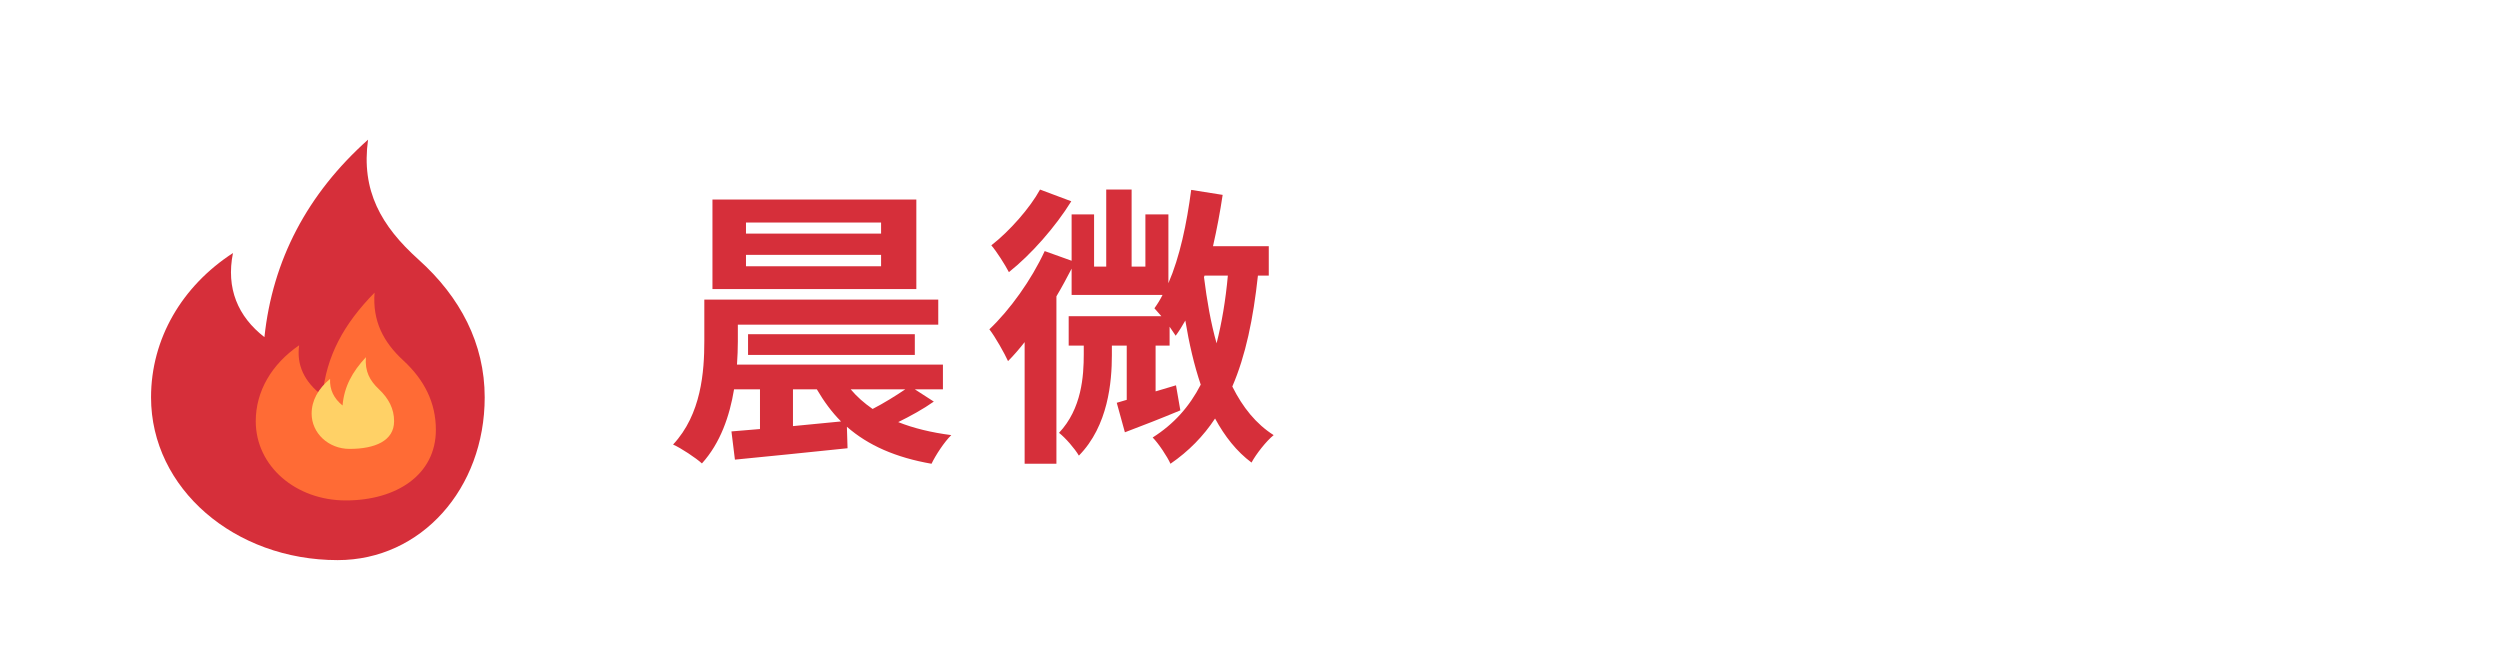
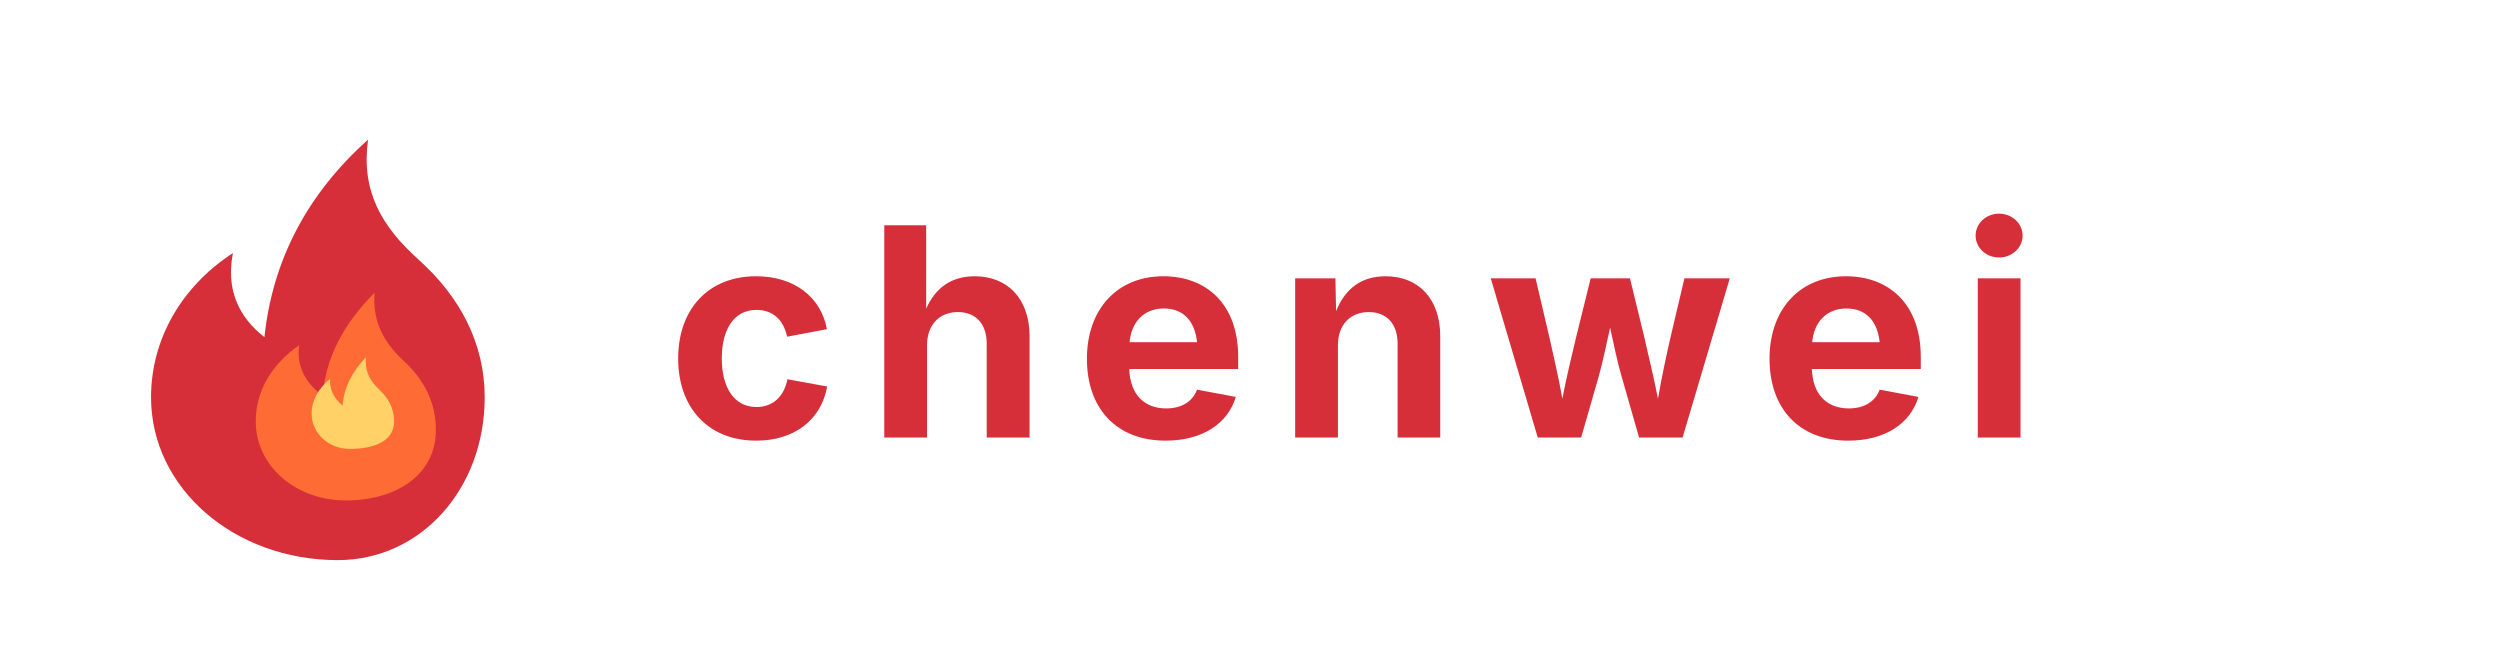
<svg xmlns="http://www.w3.org/2000/svg" viewBox="0 0 360 96" role="img" aria-labelledby="title desc">
  <g transform="translate(8 8) scale(.078125)">
    <path fill="#D62F3A" d="M520 930c-190 0-344-132-344-300 0-108 57-205 151-266-13 65 9 117 58 155 15-142 79-264 191-364-13 94 24 159 93 221 77 69 122 155 122 254 0 168-117 300-271 300Z" />
    <path fill="#FF6B35" d="M535 820c-92 0-166-63-166-146 0-55 29-105 80-140-5 36 9 67 43 93 7-73 39-132 96-190-4 52 16 91 53 125 39 36 60 78 60 128 0 83-73 130-166 130Z" />
    <path fill="#FFD166" d="M542 725c-39 0-70-29-70-65 0-24 12-46 34-64-1 20 7 36 23 49 3-35 18-62 43-89-2 26 7 43 24 59 18 17 28 36 28 59 0 36-35 51-82 51Z" />
  </g>
-   <text x="96" y="63" fill="#D62F3A" font-family="-apple-system, BlinkMacSystemFont, 'PingFang SC', 'Microsoft YaHei', sans-serif" font-size="42" font-weight="700" letter-spacing="4">晨微</text>
+   <text x="96" y="63" fill="#D62F3A" font-family="-apple-system, BlinkMacSystemFont, 'PingFang SC', 'Microsoft YaHei', sans-serif" font-size="42" font-weight="700" letter-spacing="4">chenwei</text>
</svg>
